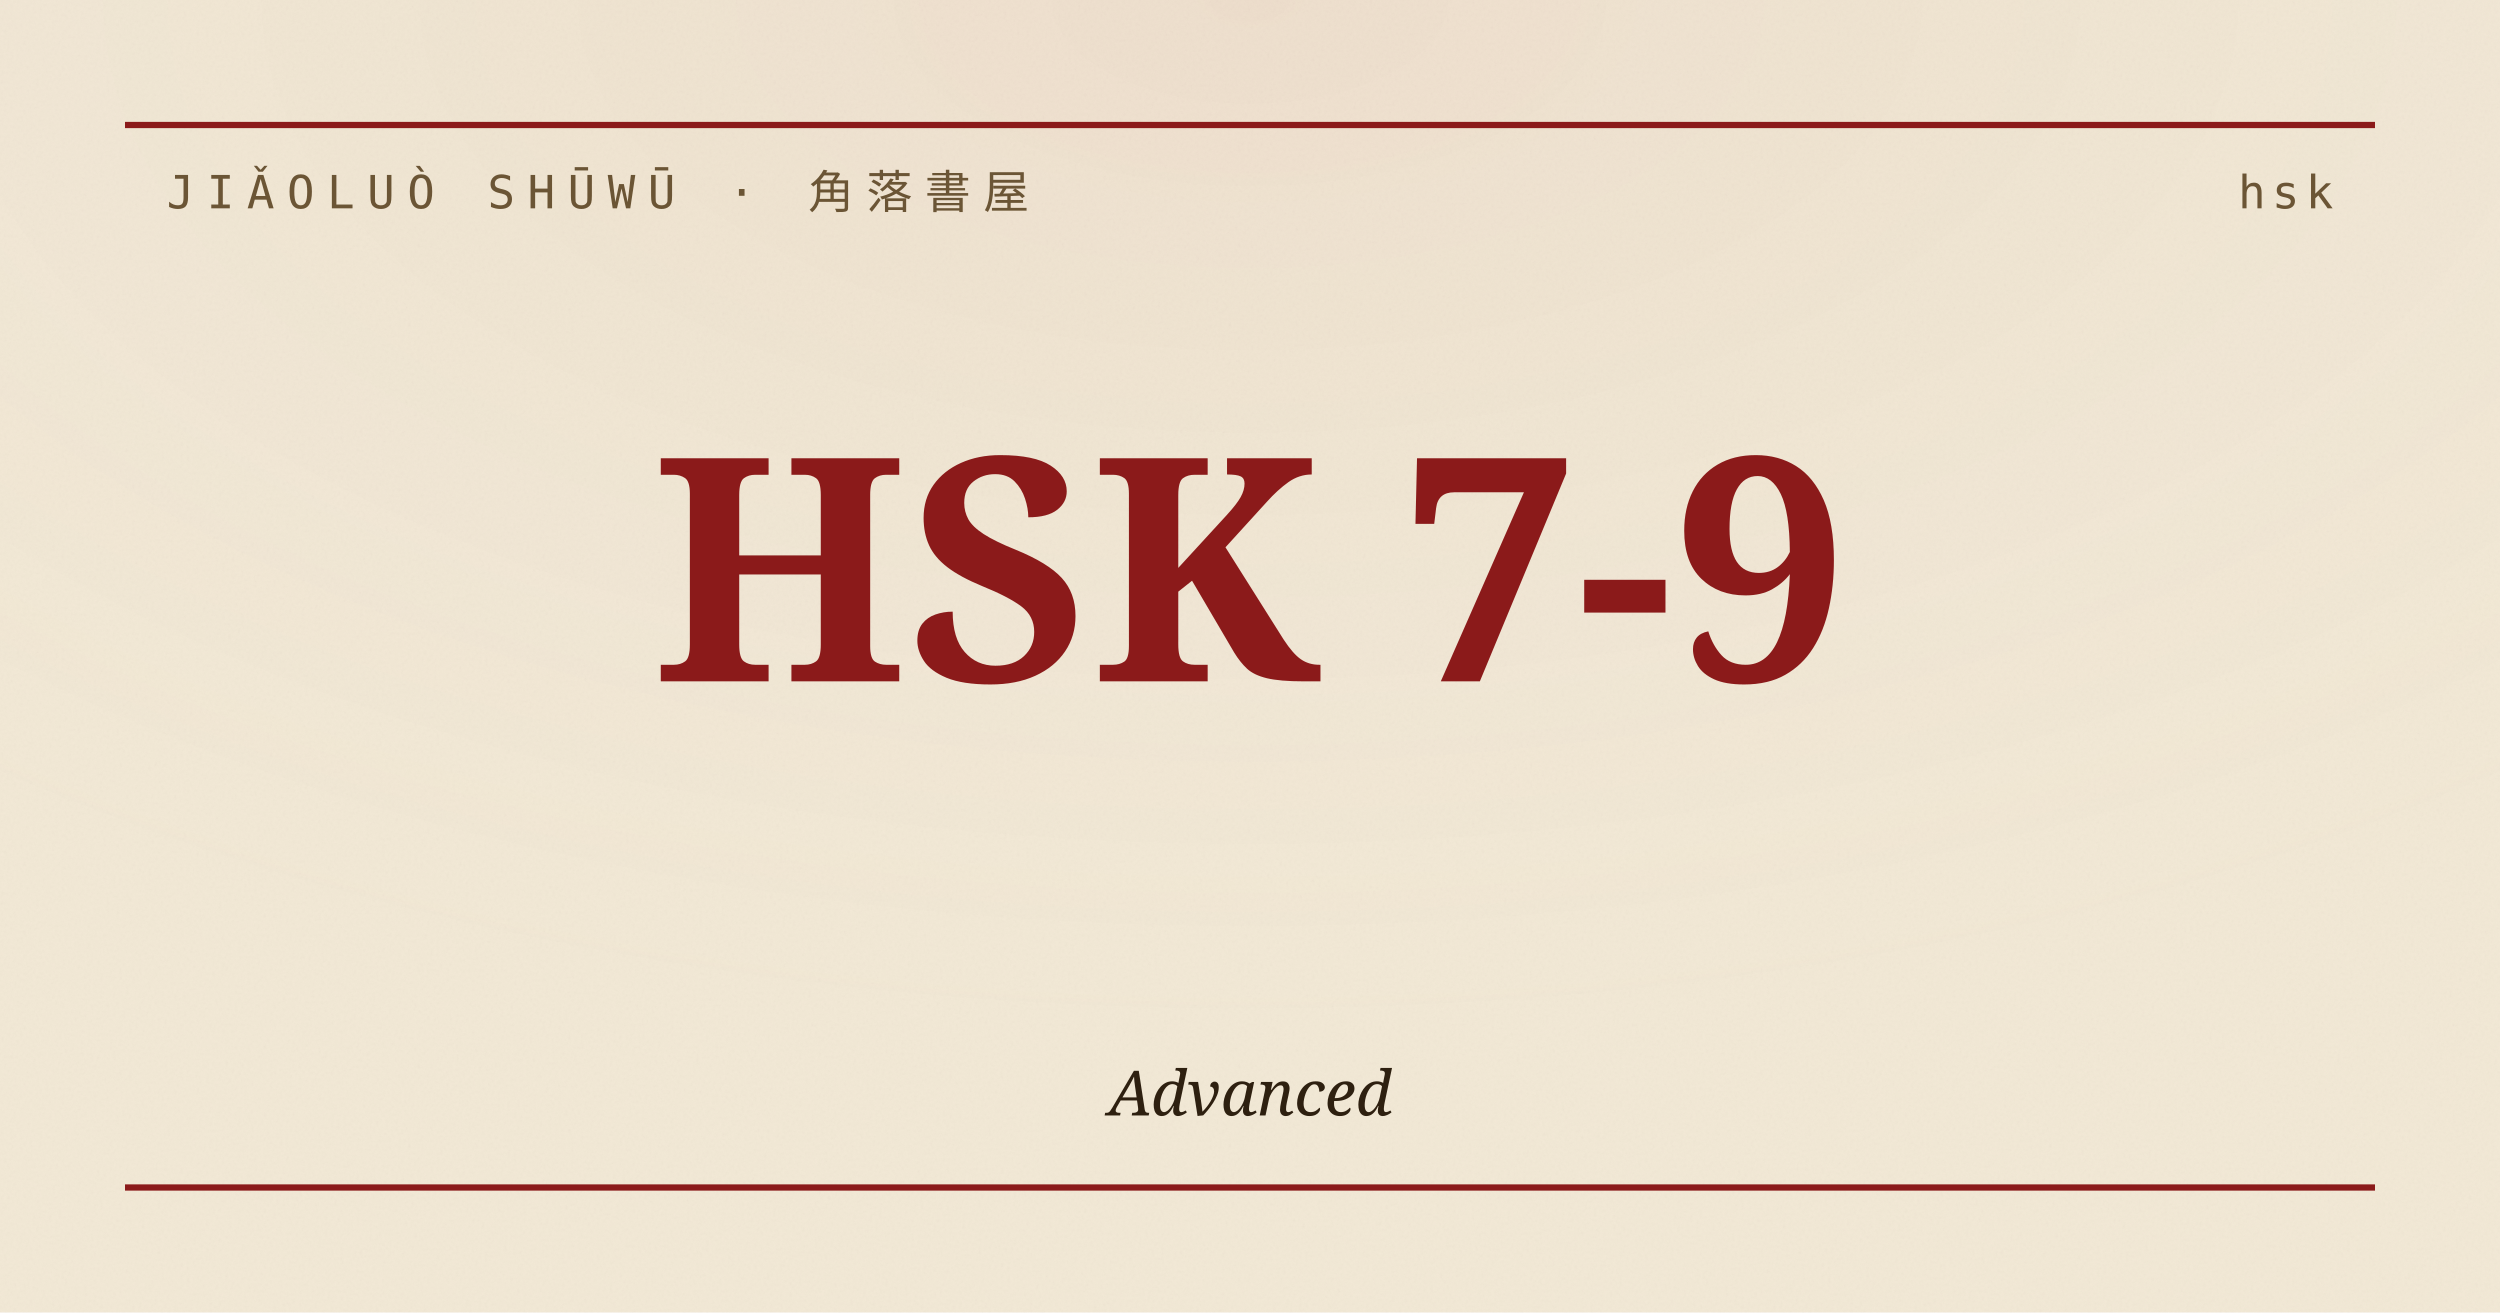
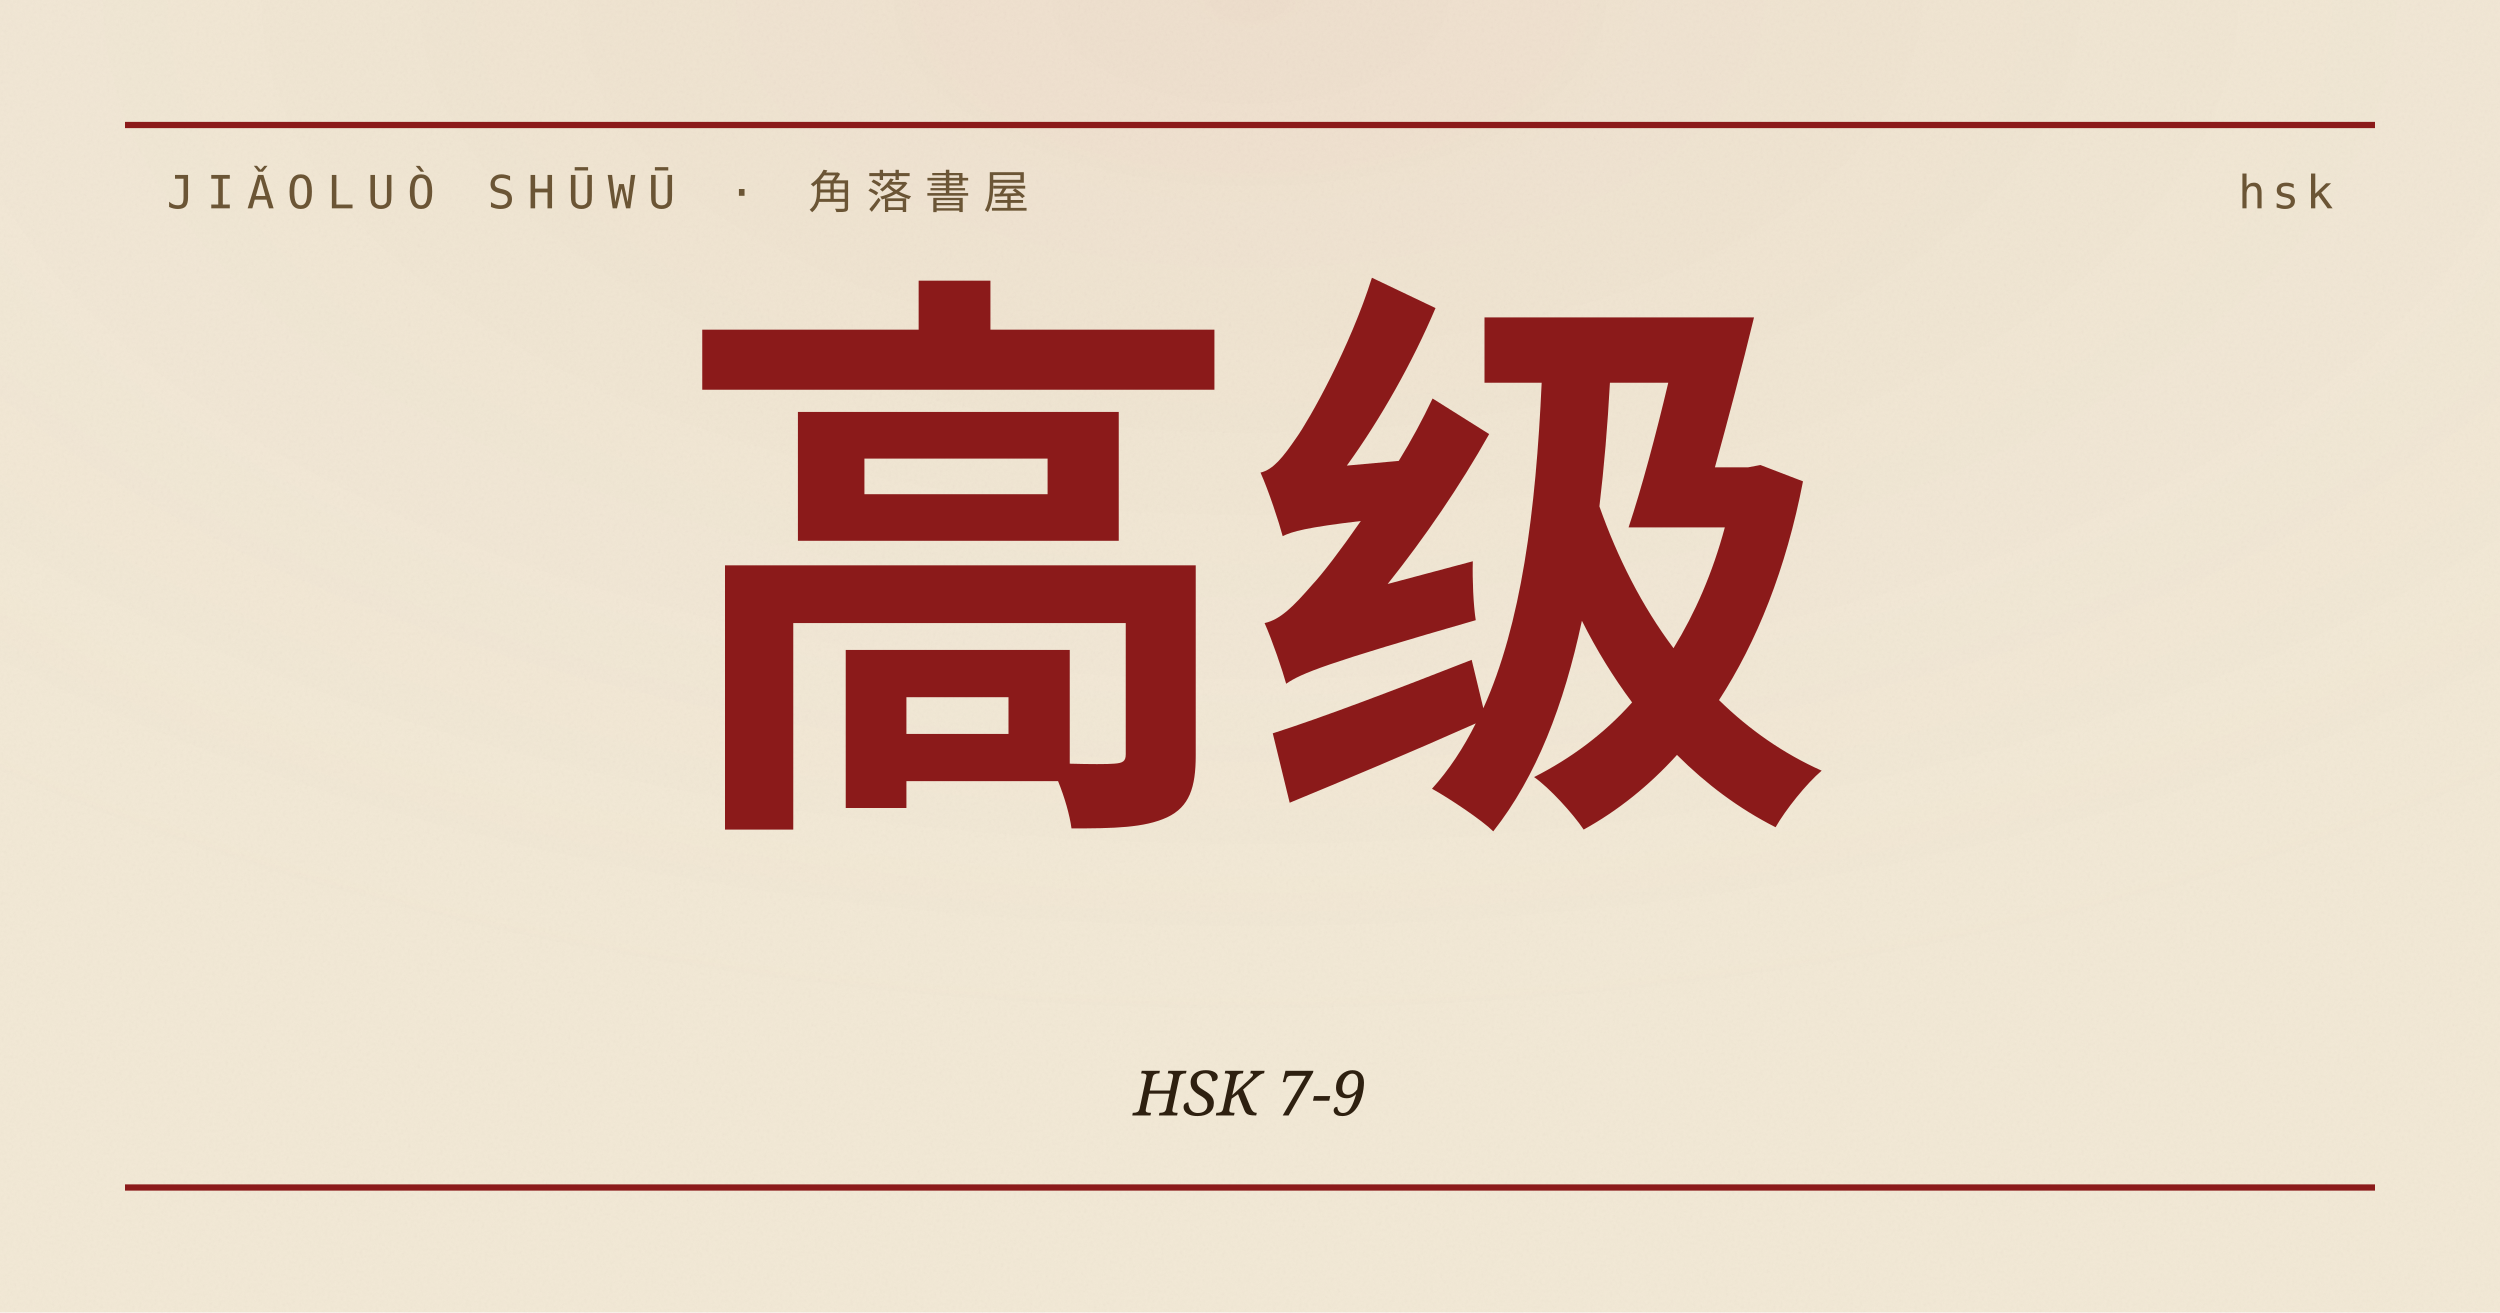
<svg xmlns="http://www.w3.org/2000/svg" viewBox="0 0 1200 630" width="1200" height="630">
  <defs>
    <filter id="paper">
      <feTurbulence type="fractalNoise" baseFrequency="0.65" numOctaves="5" stitchTiles="stitch" />
      <feColorMatrix type="saturate" values="0" />
    </filter>
    <radialGradient id="vignette" cx="50%" cy="0%" r="80%">
      <stop offset="0%" stop-color="#8b1a1a" stop-opacity="0.05" />
      <stop offset="100%" stop-color="#f2e8d5" stop-opacity="0" />
    </radialGradient>
  </defs>
  <rect width="1200" height="630" fill="#f2e8d5" />
  <rect width="1200" height="630" fill="url(#vignette)" />
  <rect width="1200" height="630" filter="url(#paper)" opacity="0.06" />
  <line x1="60" y1="60" x2="1140" y2="60" stroke="#8b1a1a" stroke-width="3" />
  <line x1="60" y1="570" x2="1140" y2="570" stroke="#8b1a1a" stroke-width="3" />
  <text x="80" y="100" font-family="Inconsolata, monospace" font-size="22" letter-spacing="6" fill="#6b5535" text-transform="uppercase">JIǍOLUÒ SHŪWŪ · 角落書屋</text>
  <text x="1120" y="100" font-family="Inconsolata, monospace" font-size="22" letter-spacing="3" fill="#6b5535" text-anchor="end">hsk</text>
-   <text x="600" y="275" font-family="Noto Serif SC, serif" font-size="150" font-weight="700" fill="#8b1a1a" text-anchor="middle" dominant-baseline="middle">HSK 7-9</text>
-   <text x="600" y="525" font-family="EB Garamond, Georgia, serif" font-style="italic" font-size="30" fill="#2e2010" text-anchor="middle" dominant-baseline="middle">Advanced</text>
+   <text x="600" y="275" font-family="Noto Serif SC, serif" font-size="280" font-weight="700" fill="#8b1a1a" text-anchor="middle" dominant-baseline="middle">高级</text>
+   <text x="600" y="525" font-family="EB Garamond, Georgia, serif" font-style="italic" font-size="30" fill="#2e2010" text-anchor="middle" dominant-baseline="middle">HSK 7-9</text>
</svg>
